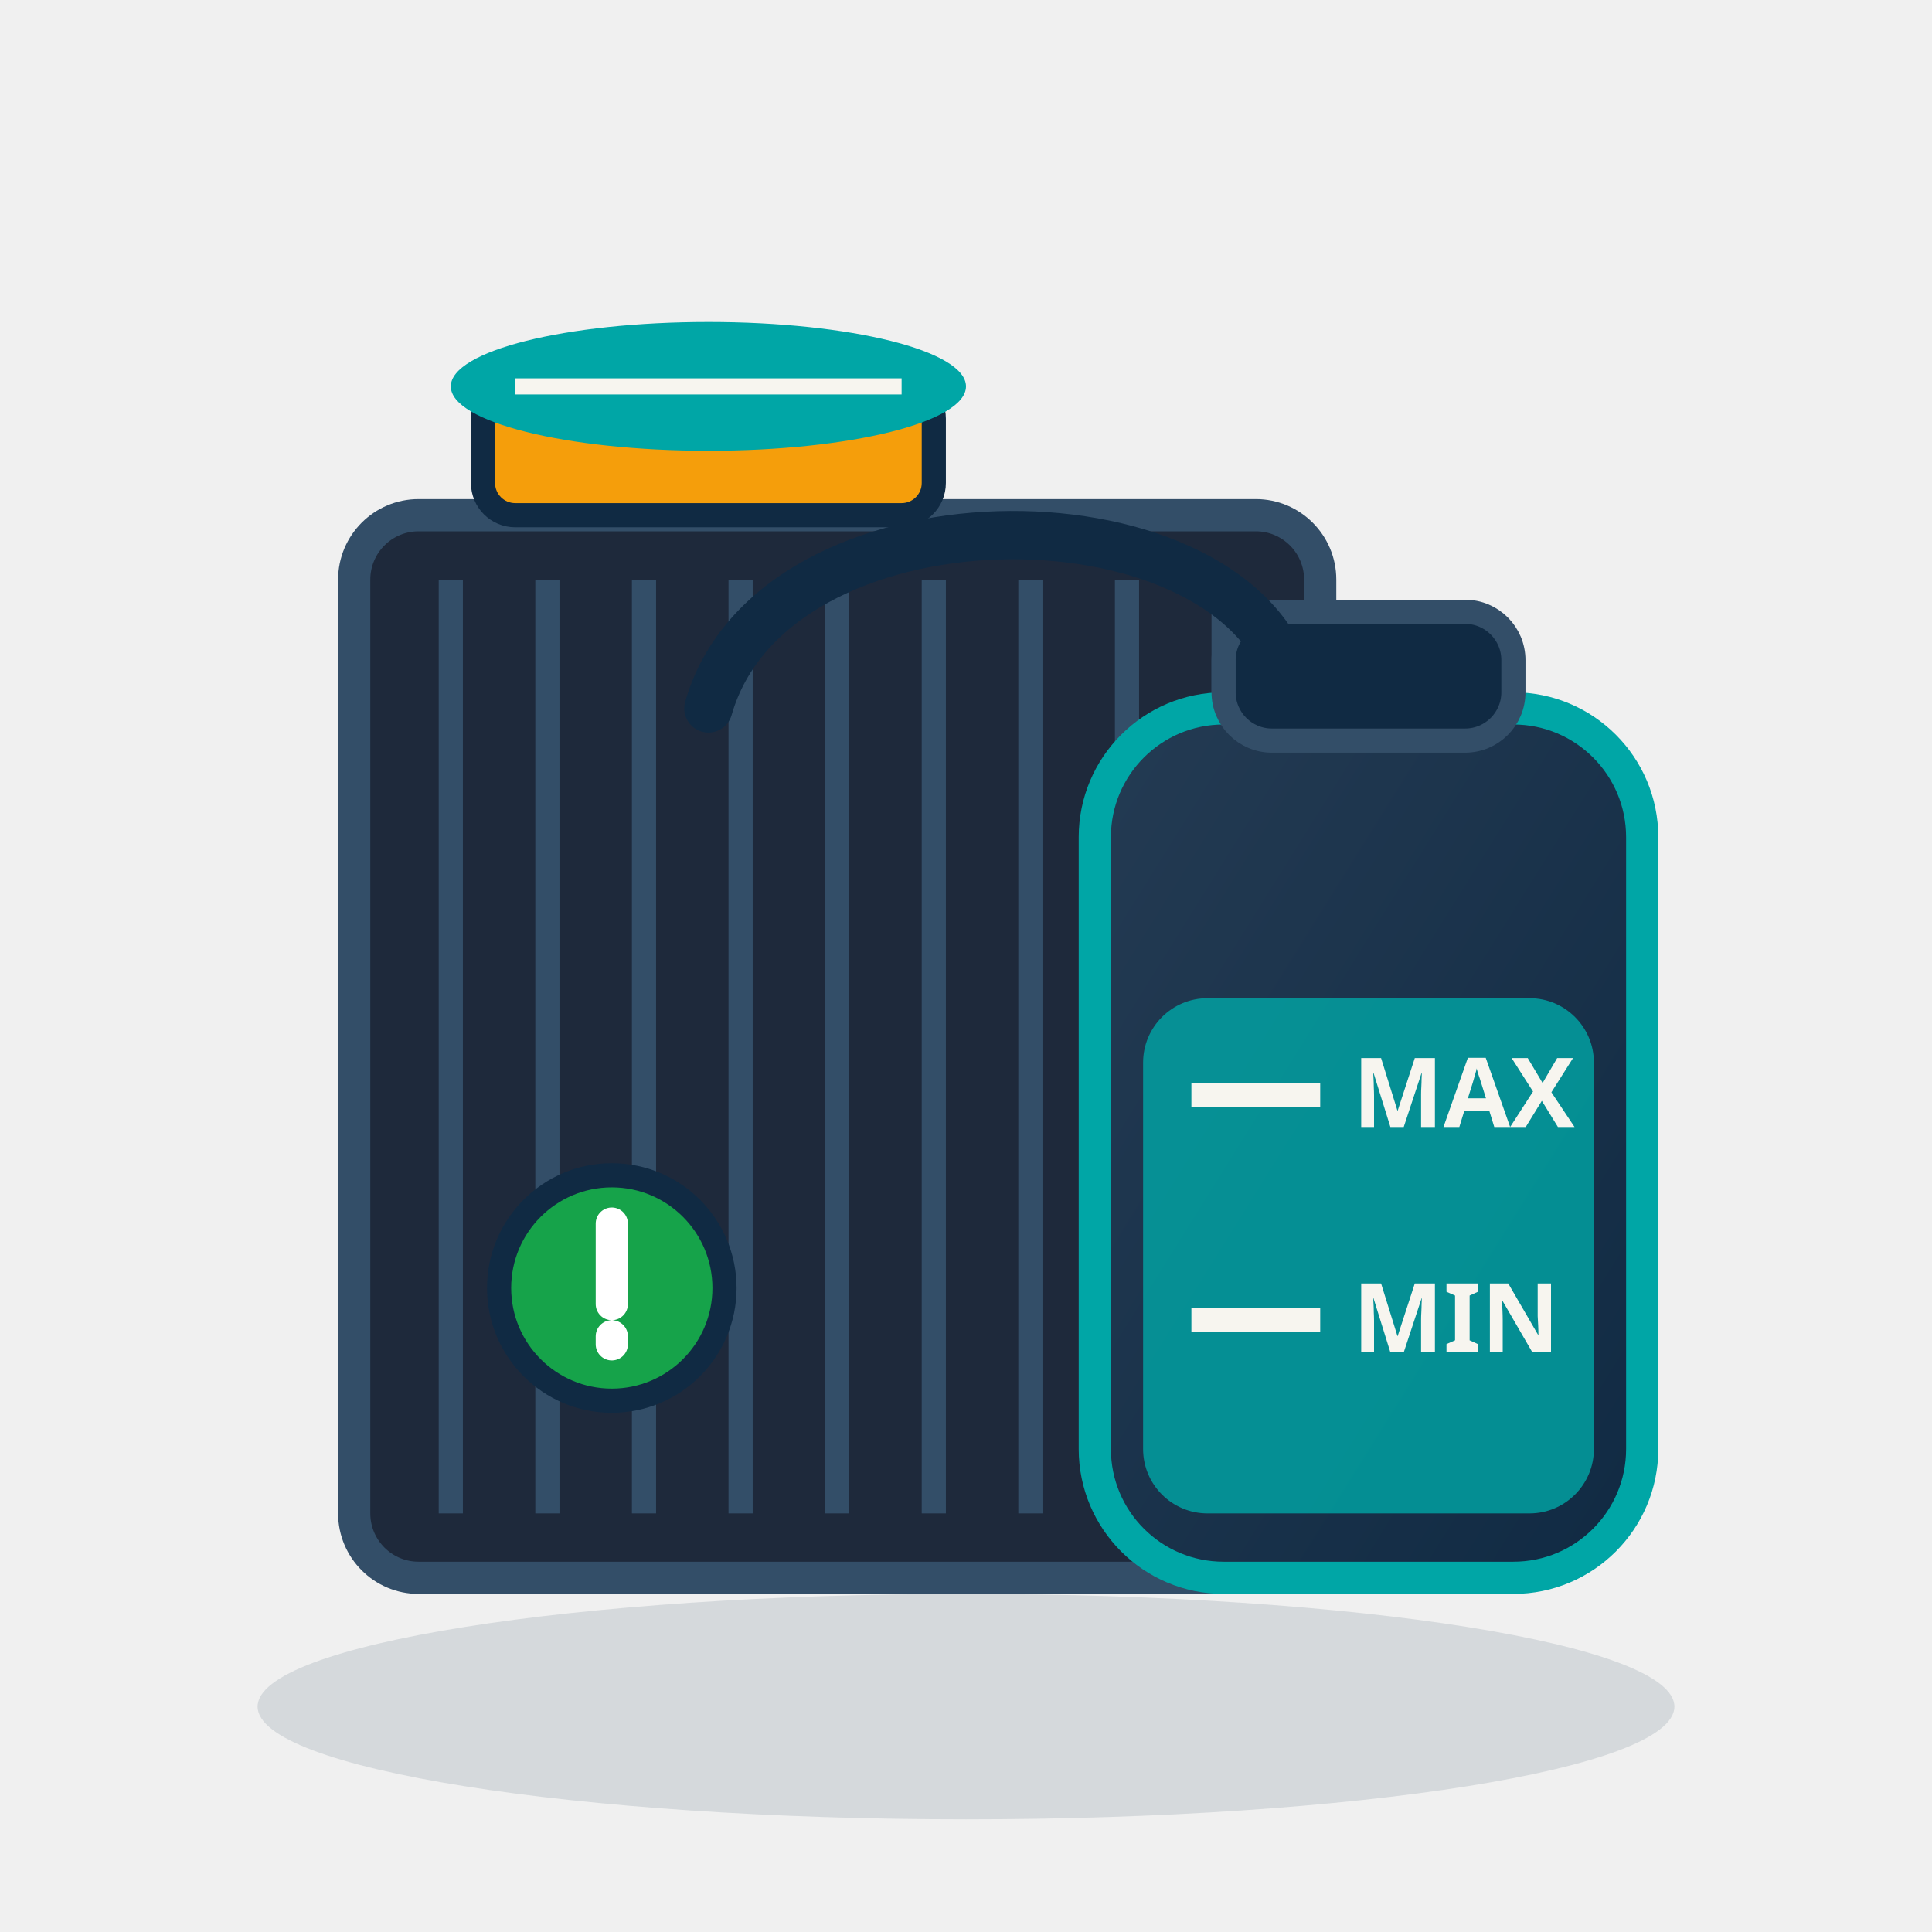
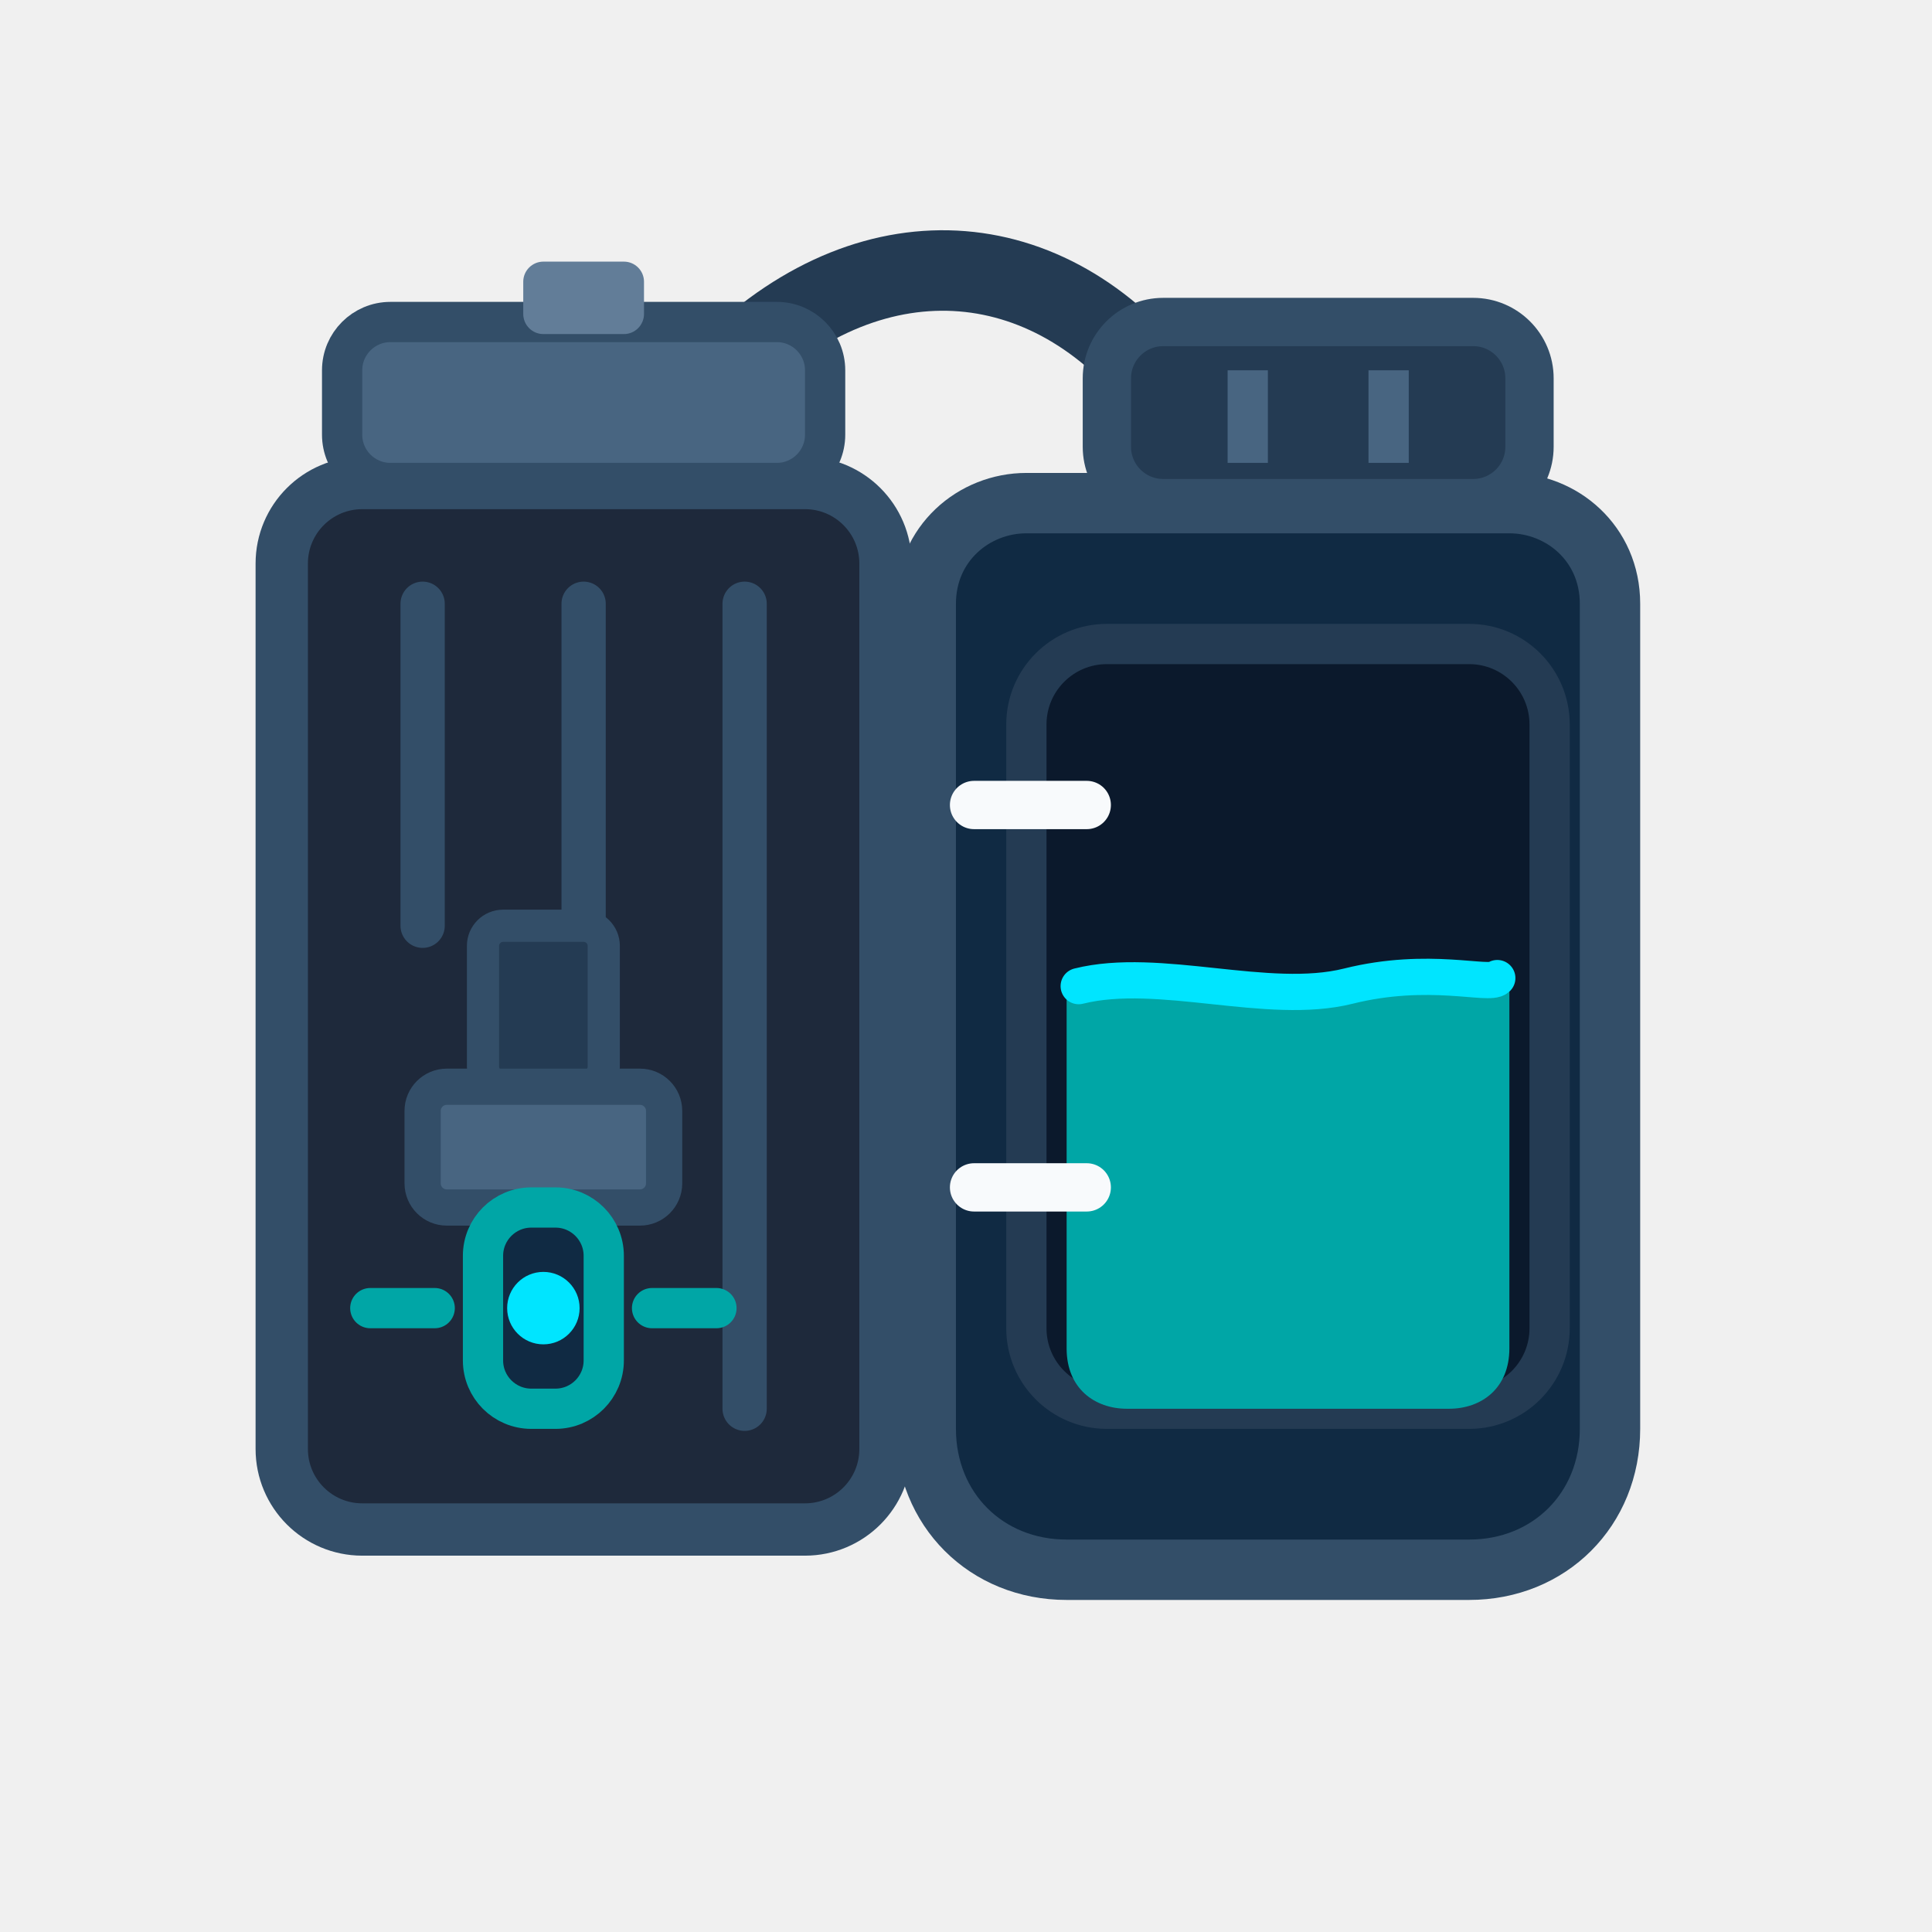
<svg xmlns="http://www.w3.org/2000/svg" viewBox="0 0 48 48">
-   <defs>
-     <linearGradient id="coolantTank" x1="0%" y1="0%" x2="100%" y2="100%">
-       <stop offset="0%" stop-color="#243B53" />
-       <stop offset="100%" stop-color="#102A43" />
-     </linearGradient>
-   </defs>
-   <g transform="scale(0.4)">
-     <ellipse cx="60" cy="106" rx="44" ry="7" fill="#102A43" fill-opacity="0.12" />
-     <rect x="22" y="32" width="60" height="66" rx="4" fill="#1E293B" stroke="#334E68" stroke-width="2" />
-     <g stroke="#334E68" stroke-width="1.5">
-       <line x1="28" y1="36" x2="28" y2="94" />
-       <line x1="34" y1="36" x2="34" y2="94" />
-       <line x1="40" y1="36" x2="40" y2="94" />
-       <line x1="46" y1="36" x2="46" y2="94" />
-       <line x1="52" y1="36" x2="52" y2="94" />
-       <line x1="58" y1="36" x2="58" y2="94" />
-       <line x1="64" y1="36" x2="64" y2="94" />
-       <line x1="70" y1="36" x2="70" y2="94" />
-       <line x1="76" y1="36" x2="76" y2="94" />
-     </g>
-     <g transform="translate(38, 20)">
-       <rect x="-8" y="4" width="28" height="8" rx="2" fill="#F59E0B" stroke="#102A43" stroke-width="1.5" />
-       <ellipse cx="6" cy="4" rx="16" ry="4" fill="#00A6A6" />
-       <line x1="-6" y1="4" x2="18" y2="4" stroke="#F7F5EF" stroke-width="1" />
-     </g>
-     <g transform="translate(68, 44)">
-       <rect x="0" y="0" width="34" height="54" rx="8" fill="url(#coolantTank)" stroke="#00A6A6" stroke-width="2" />
-       <rect x="3" y="18" width="28" height="32" rx="4" fill="#00A6A6" fill-opacity="0.8" />
-       <line x1="6" y1="24" x2="14" y2="24" stroke="#F7F5EF" stroke-width="1.5" />
-       <text x="16" y="26" fill="#F7F5EF" font-family="sans-serif" font-size="6" font-weight="700">MAX</text>
-       <line x1="6" y1="38" x2="14" y2="38" stroke="#F7F5EF" stroke-width="1.5" />
-       <text x="16" y="40" fill="#F7F5EF" font-family="sans-serif" font-size="6" font-weight="700">MIN</text>
-       <rect x="8" y="-6" width="18" height="8" rx="3" fill="#102A43" stroke="#334E68" stroke-width="1.5" />
-       <path d="M12 -2 C8 -14, -20 -14, -24 0" fill="none" stroke="#102A43" stroke-width="3" stroke-linecap="round" />
-     </g>
-     <g transform="translate(30, 72)">
-       <circle cx="8" cy="8" r="7" fill="#16A34A" stroke="#102A43" stroke-width="1.5" />
-       <path d="M8 4 L8 9 M8 11 L8 11.5" stroke="#FFFFFF" stroke-width="2" stroke-linecap="round" />
-     </g>
-   </g>
+   <path d="M17.5 9.8 C21 5.8, 25.5 5.8, 28.5 9.2" fill="none" stroke="#243B53" stroke-width="2" stroke-linecap="round" />
+   <rect x="7" y="12" width="15" height="26" rx="2" fill="#1E293B" stroke="#334E68" stroke-width="1.3" />
+   <line x1="10.5" y1="15" x2="10.5" y2="23" stroke="#334E68" stroke-width="1.1" stroke-linecap="round" />
+   <line x1="14.5" y1="15" x2="14.5" y2="23" stroke="#334E68" stroke-width="1.1" stroke-linecap="round" />
+   <line x1="18.5" y1="15" x2="18.5" y2="35" stroke="#334E68" stroke-width="1.1" stroke-linecap="round" />
+   <rect x="8.5" y="8" width="12" height="4" rx="1.2" fill="#486581" stroke="#334E68" stroke-width="1" />
+   <rect x="13" y="6.5" width="3" height="1.8" rx="0.5" fill="#627D98" />
+   <path d="M23 15 C23 13.5 24.2 12.5 25.5 12.5 H37.5 C38.8 12.5 40 13.5 40 15 V35.5 C40 37.5 38.5 39 36.5 39 H26.5 C24.5 39 23 37.5 23 35.5 Z" fill="#102A43" stroke="#334E68" stroke-width="1.5" stroke-linejoin="round" />
+   <rect x="27.5" y="8" width="10.5" height="4.5" rx="1.4" fill="#243B53" stroke="#334E68" stroke-width="1.2" />
+   <line x1="31" y1="9.2" x2="31" y2="11.5" stroke="#486581" stroke-width="1" />
+   <line x1="34.5" y1="9.2" x2="34.5" y2="11.5" stroke="#486581" stroke-width="1" />
+   <rect x="25.5" y="16" width="13" height="19" rx="2" fill="#0B192C" stroke="#243B53" stroke-width="1" />
+   <path d="M26.5 24.5 C28.5 24, 31.5 25, 33.5 24.5 C35.5 24, 37 24.5, 37.5 24.3 V33.5 C37.5 34.5 36.8 35 36 35 H28 C27.2 35 26.5 34.5 26.5 33.5 Z" fill="#00A6A6" />
+   <path d="M26.8 24.5 C28.8 24, 31.5 25, 33.5 24.5 C35.5 24, 37 24.5, 37.2 24.3" fill="none" stroke="#00E5FF" stroke-width="0.9" stroke-linecap="round" />
+   <line x1="24.2" y1="20" x2="27" y2="20" stroke="#F8FAFC" stroke-width="1.2" stroke-linecap="round" />
+   <line x1="24.2" y1="29.5" x2="27" y2="29.5" stroke="#F8FAFC" stroke-width="1.2" stroke-linecap="round" />
+   <rect x="12" y="23" width="3" height="4" rx="0.5" fill="#243B53" stroke="#334E68" stroke-width="0.8" />
+   <rect x="10.5" y="27" width="6" height="3" rx="0.6" fill="#486581" stroke="#334E68" stroke-width="0.9" />
+   <rect x="12" y="30" width="3" height="5" rx="1.2" fill="#102A43" stroke="#00A6A6" stroke-width="1" />
+   <circle cx="13.5" cy="32.5" r="0.9" fill="#00E5FF" />
+   <line x1="9.2" y1="32.5" x2="10.8" y2="32.5" stroke="#00A6A6" stroke-width="1" stroke-linecap="round" />
+   <line x1="16.2" y1="32.5" x2="17.8" y2="32.5" stroke="#00A6A6" stroke-width="1" stroke-linecap="round" />
</svg>
